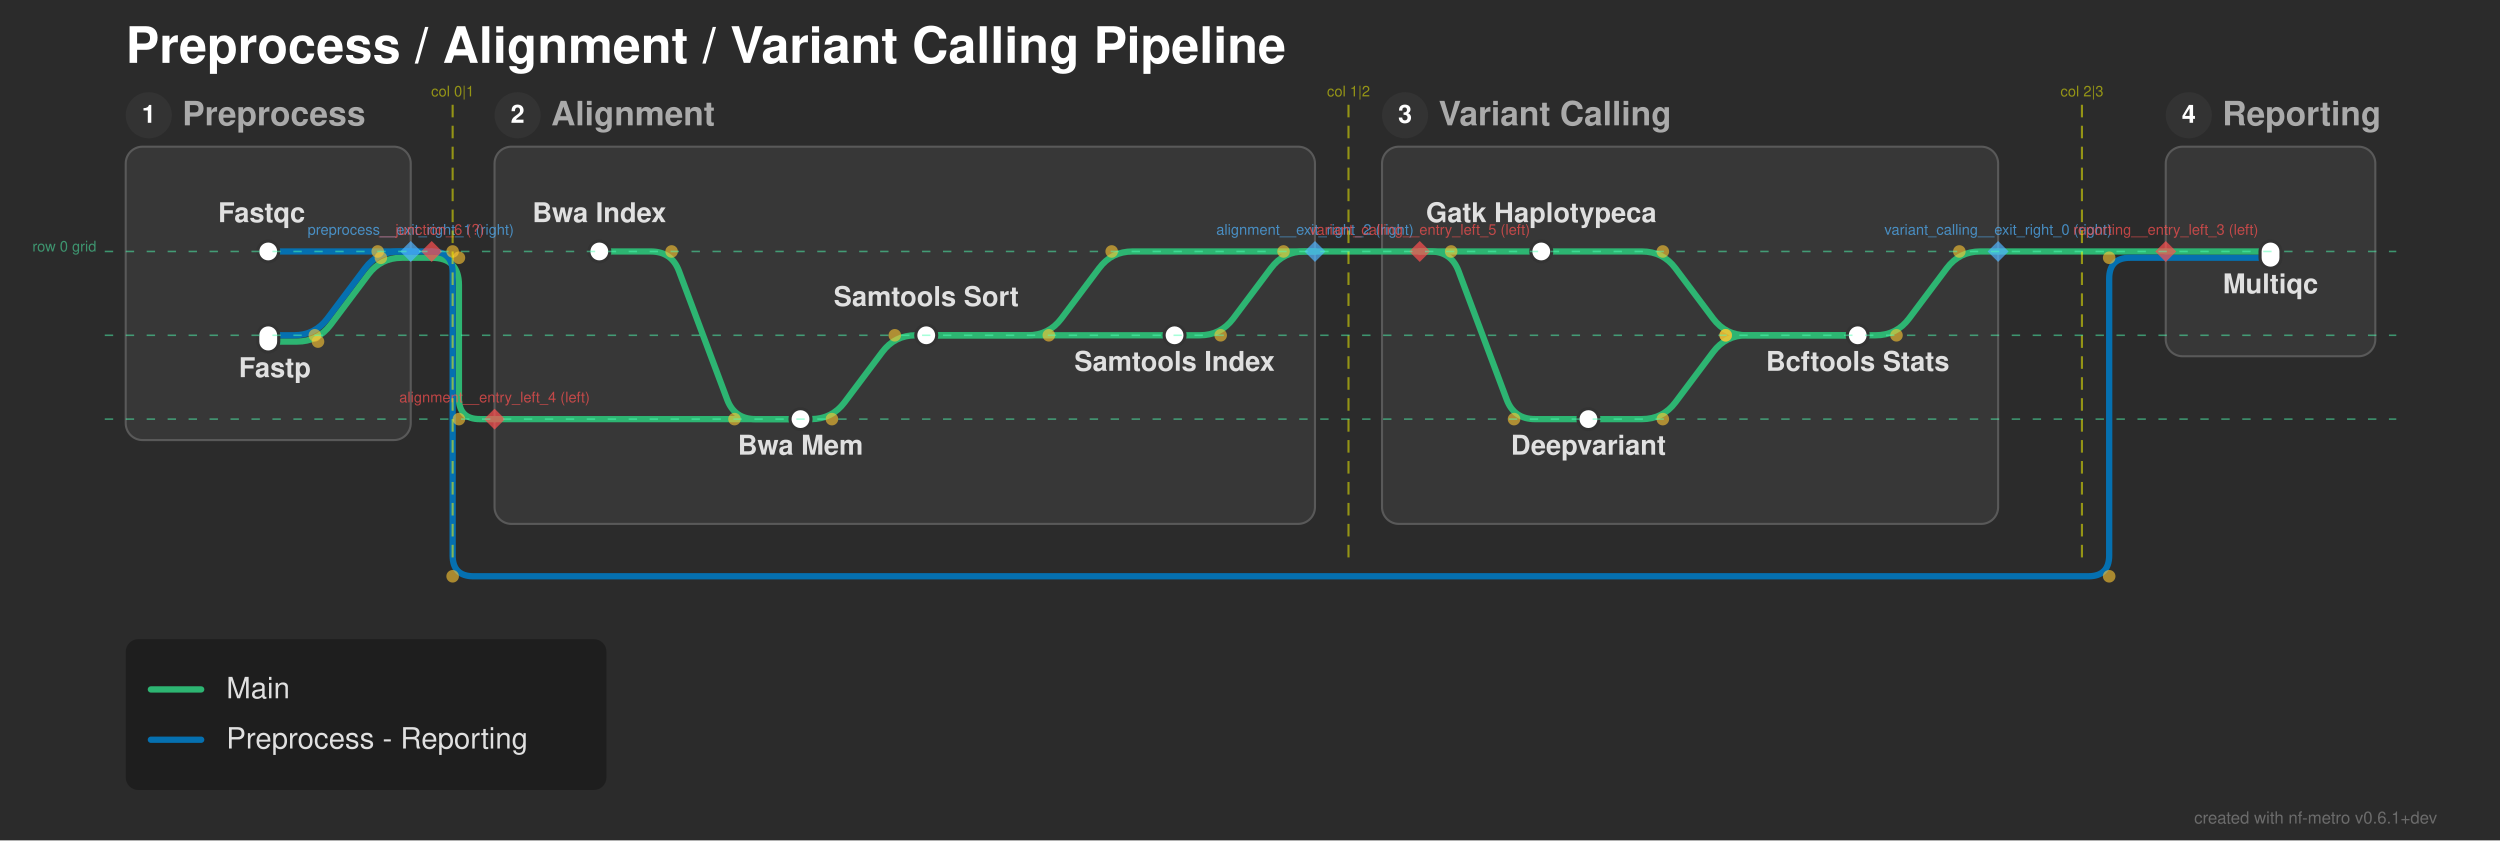
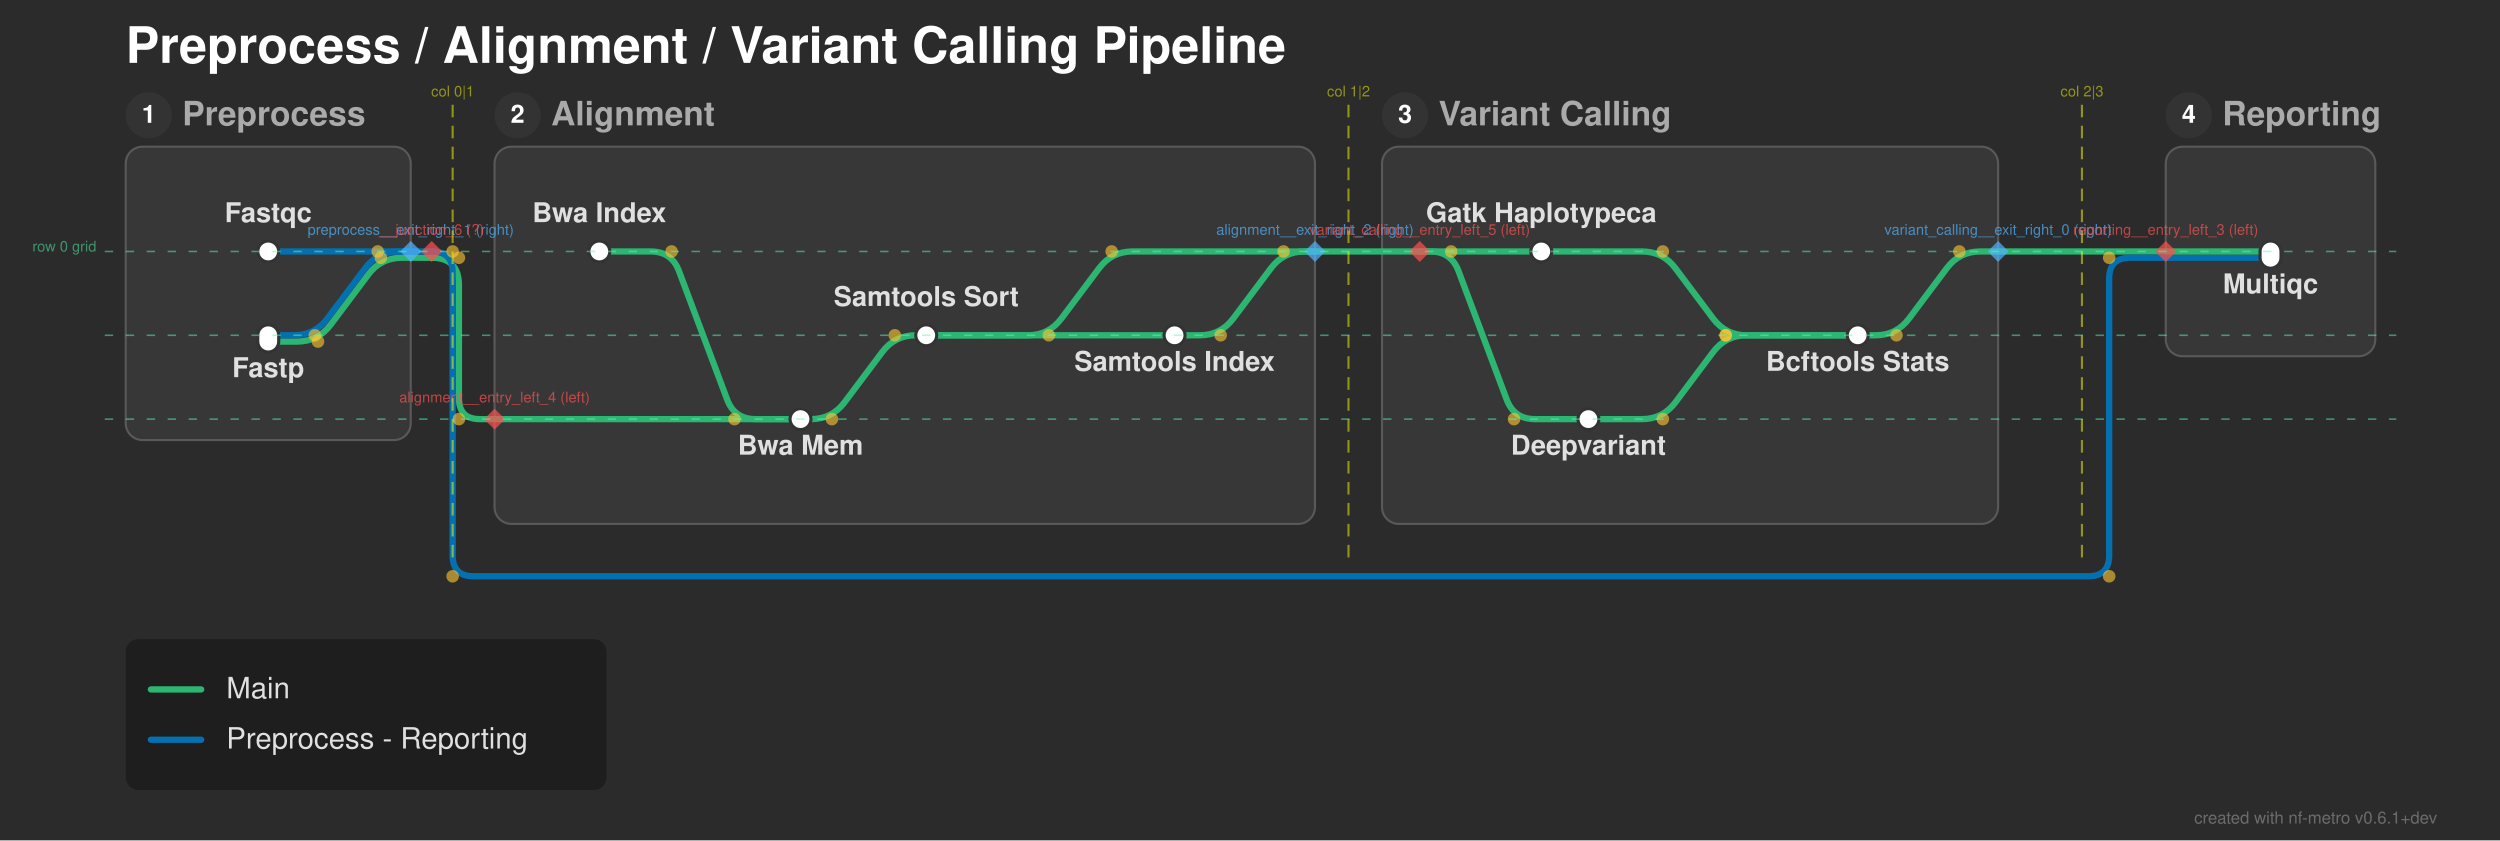
<svg xmlns="http://www.w3.org/2000/svg" width="1193" height="401" viewBox="0 0 1193 401">
  <defs>
</defs>
  <rect x="0" y="0" width="1193" height="401" fill="#2b2b2b" />
  <text x="60.0" y="30.0" font-size="24.0" fill="#ffffff" font-family="'Helvetica Neue', Helvetica, Arial, sans-serif" font-weight="bold" class="nf-metro-title">Preprocess / Alignment / Variant Calling Pipeline</text>
  <rect x="60.0" y="70.0" width="136.0" height="140.0" rx="8" ry="8" fill="#373737" stroke="#595959" stroke-width="1.0" />
  <circle cx="71.0" cy="55.0" r="11" fill="#333333" class="nf-metro-section-num-circle" />
  <text x="71.0" y="55.0" font-size="12" fill="#ffffff" font-family="'Helvetica Neue', Helvetica, Arial, sans-serif" font-weight="bold" text-anchor="middle" dy="0.3em">1</text>
  <text x="87.0" y="55.0" font-size="16.0" fill="#aaaaaa" font-family="'Helvetica Neue', Helvetica, Arial, sans-serif" font-weight="bold" dy="0.3em" class="nf-metro-section-label">Preprocess</text>
  <rect x="236.0" y="70.0" width="391.5" height="180.0" rx="8" ry="8" fill="#373737" stroke="#595959" stroke-width="1.0" />
  <circle cx="247.0" cy="55.0" r="11" fill="#333333" class="nf-metro-section-num-circle" />
  <text x="247.0" y="55.0" font-size="12" fill="#ffffff" font-family="'Helvetica Neue', Helvetica, Arial, sans-serif" font-weight="bold" text-anchor="middle" dy="0.3em">2</text>
  <text x="263.0" y="55.0" font-size="16.0" fill="#aaaaaa" font-family="'Helvetica Neue', Helvetica, Arial, sans-serif" font-weight="bold" dy="0.3em" class="nf-metro-section-label">Alignment</text>
  <rect x="659.5" y="70.0" width="294.0" height="180.0" rx="8" ry="8" fill="#373737" stroke="#595959" stroke-width="1.0" />
  <circle cx="670.5" cy="55.0" r="11" fill="#333333" class="nf-metro-section-num-circle" />
  <text x="670.5" y="55.0" font-size="12" fill="#ffffff" font-family="'Helvetica Neue', Helvetica, Arial, sans-serif" font-weight="bold" text-anchor="middle" dy="0.3em">3</text>
  <text x="686.5" y="55.0" font-size="16.0" fill="#aaaaaa" font-family="'Helvetica Neue', Helvetica, Arial, sans-serif" font-weight="bold" dy="0.3em" class="nf-metro-section-label">Variant Calling</text>
  <rect x="1033.5" y="70.0" width="100.0" height="100.0" rx="8" ry="8" fill="#373737" stroke="#595959" stroke-width="1.0" />
  <circle cx="1044.5" cy="55.0" r="11" fill="#333333" class="nf-metro-section-num-circle" />
  <text x="1044.5" y="55.0" font-size="12" fill="#ffffff" font-family="'Helvetica Neue', Helvetica, Arial, sans-serif" font-weight="bold" text-anchor="middle" dy="0.3em">4</text>
  <text x="1060.5" y="55.0" font-size="16.0" fill="#aaaaaa" font-family="'Helvetica Neue', Helvetica, Arial, sans-serif" font-weight="bold" dy="0.3em" class="nf-metro-section-label">Reporting</text>
  <path d="M382.0,200.0 L387.0,200.0 Q397.0,200.0,403.0,192.0 L421.0,168.0 Q427.0,160.0,437.0,160.0 L442.0,160.0" stroke="#2db572" stroke-width="3.0" fill="none" stroke-linecap="round" stroke-linejoin="round" />
  <path d="M758.0,200.0 L783.5,200.0 Q793.5,200.0,799.5,192.0 L817.5,168.0 Q823.5,160.0,833.5,160.0 L886.5,160.0" stroke="#2db572" stroke-width="3.0" fill="none" stroke-linecap="round" stroke-linejoin="round" />
  <path d="M236.0,200.0 L382.0,200.0" stroke="#2db572" stroke-width="3.0" stroke-linecap="round" />
  <path d="M128.0,163.0 L141.75,163.0 Q151.75,163.0,157.75,155.0 L175.75,131.0 Q181.75,123.0,191.75,123.0 L196.0,123.0" stroke="#2db572" stroke-width="3.0" fill="none" stroke-linecap="round" stroke-linejoin="round" />
  <path d="M442.0,160.0 L560.5,160.0" stroke="#2db572" stroke-width="3.0" stroke-linecap="round" />
  <path d="M886.5,160.0 L895.0,160.0 Q905.0,160.0,911.0,152.0 L929.0,128.0 Q935.0,120.0,945.0,120.0 L953.5,120.0" stroke="#2db572" stroke-width="3.0" fill="none" stroke-linecap="round" stroke-linejoin="round" />
  <path d="M442.0,160.0 L490.5,160.0 Q500.5,160.0,506.5,152.0 L524.5,128.0 Q530.5,120.0,540.5,120.0 L627.5,120.0" stroke="#2db572" stroke-width="3.0" fill="none" stroke-linecap="round" stroke-linejoin="round" />
  <path d="M560.5,160.0 L572.5,160.0 Q582.5,160.0,588.5,152.0 L606.5,128.0 Q612.5,120.0,622.5,120.0 L627.5,120.0" stroke="#2db572" stroke-width="3.0" fill="none" stroke-linecap="round" stroke-linejoin="round" />
  <path d="M128.0,160.0 L140.25,160.0 Q150.25,160.0,156.25,152.0 L174.25,128.0 Q180.25,120.0,190.25,120.0 L196.0,120.0" stroke="#0570b0" stroke-width="3.0" fill="none" stroke-linecap="round" stroke-linejoin="round" />
  <path d="M1033.5,123.0 L1083.5,123.0" stroke="#0570b0" stroke-width="3.0" stroke-linecap="round" />
  <path d="M196.0,123.0 L206.0,123.0" stroke="#2db572" stroke-width="3.0" stroke-linecap="round" />
  <path d="M206.0,123.0 L206.0,123.0 Q219.0,123.0,219.0,136.0 L219.0,190.0 Q219.0,200.0,229.0,200.0 L236.0,200.0" stroke="#2db572" stroke-width="3.0" fill="none" stroke-linecap="round" stroke-linejoin="round" />
  <path d="M286.0,120.0 L310.5,120.0 Q320.5,120.0,324.011,129.363 L346.989,190.637 Q350.5,200.0,360.5,200.0 L382.0,200.0" stroke="#2db572" stroke-width="3.0" fill="none" stroke-linecap="round" stroke-linejoin="round" />
  <path d="M735.5,120.0 L783.5,120.0 Q793.5,120.0,799.5,128.0 L817.5,152.0 Q823.5,160.0,833.5,160.0 L886.5,160.0" stroke="#2db572" stroke-width="3.0" fill="none" stroke-linecap="round" stroke-linejoin="round" />
  <path d="M1033.5,120.0 L1083.5,120.0" stroke="#2db572" stroke-width="3.0" stroke-linecap="round" />
  <path d="M677.5,120.0 L735.5,120.0" stroke="#2db572" stroke-width="3.0" stroke-linecap="round" />
  <path d="M677.5,120.0 L682.5,120.0 Q692.5,120.0,696.011,129.363 L718.989,190.637 Q722.5,200.0,732.5,200.0 L758.0,200.0" stroke="#2db572" stroke-width="3.0" fill="none" stroke-linecap="round" stroke-linejoin="round" />
  <path d="M128.0,120.0 L196.0,120.0" stroke="#0570b0" stroke-width="3.0" stroke-linecap="round" />
  <path d="M953.5,120.0 L1033.5,120.0" stroke="#2db572" stroke-width="3.0" stroke-linecap="round" />
  <path d="M196.0,120.0 L206.0,120.0" stroke="#0570b0" stroke-width="3.0" stroke-linecap="round" />
  <path d="M206.0,120.0 L206.0,120.0 Q216.0,120.0,216.0,130.0 L216.0,265.0 Q216.0,275.0,226.0,275.0 L996.5,275.0 Q1006.5,275.0,1006.5,265.0 L1006.5,133.0 Q1006.5,123.0,1016.5,123.0 L1033.5,123.0" stroke="#0570b0" stroke-width="3.0" fill="none" stroke-linecap="round" stroke-linejoin="round" />
  <path d="M627.5,120.0 L677.5,120.0" stroke="#2db572" stroke-width="3.0" stroke-linecap="round" />
  <rect x="123.0" y="115.0" width="10.0" height="10.0" rx="5.0" ry="5.0" fill="#ffffff" stroke="#333333" stroke-width="1.5" />
  <rect x="123.0" y="155.0" width="10.0" height="13.0" rx="5.0" ry="5.0" fill="#ffffff" stroke="#333333" stroke-width="1.5" />
  <rect x="281.0" y="115.0" width="10.0" height="10.0" rx="5.0" ry="5.0" fill="#ffffff" stroke="#333333" stroke-width="1.5" />
  <rect x="377.0" y="195.0" width="10.0" height="10.0" rx="5.0" ry="5.0" fill="#ffffff" stroke="#333333" stroke-width="1.5" />
  <rect x="437.0" y="155.0" width="10.0" height="10.0" rx="5.0" ry="5.0" fill="#ffffff" stroke="#333333" stroke-width="1.5" />
  <rect x="555.5" y="155.0" width="10.0" height="10.0" rx="5.0" ry="5.0" fill="#ffffff" stroke="#333333" stroke-width="1.5" />
  <rect x="730.5" y="115.0" width="10.0" height="10.0" rx="5.0" ry="5.0" fill="#ffffff" stroke="#333333" stroke-width="1.5" />
  <rect x="753.0" y="195.0" width="10.0" height="10.0" rx="5.0" ry="5.0" fill="#ffffff" stroke="#333333" stroke-width="1.5" />
  <rect x="881.5" y="155.0" width="10.0" height="10.0" rx="5.0" ry="5.0" fill="#ffffff" stroke="#333333" stroke-width="1.5" />
  <rect x="1078.5" y="115.0" width="10.0" height="13.0" rx="5.0" ry="5.0" fill="#ffffff" stroke="#333333" stroke-width="1.5" />
  <text x="286.0" y="106.0" font-size="13.0" fill="#e0e0e0" font-family="'Helvetica Neue', Helvetica, Arial, sans-serif" font-weight="bold" text-anchor="middle" dominant-baseline="auto">Bwa Index</text>
  <text x="735.5" y="106.0" font-size="13.0" fill="#e0e0e0" font-family="'Helvetica Neue', Helvetica, Arial, sans-serif" font-weight="bold" text-anchor="middle" dominant-baseline="auto">Gatk Haplotypeca</text>
  <text x="758.0" y="211.0" font-size="13.0" fill="#e0e0e0" font-family="'Helvetica Neue', Helvetica, Arial, sans-serif" font-weight="bold" text-anchor="middle" dominant-baseline="hanging">Deepvariant</text>
-   <text x="124.85" y="106.0" font-size="13.0" fill="#e0e0e0" font-family="'Helvetica Neue', Helvetica, Arial, sans-serif" font-weight="bold" text-anchor="middle" dominant-baseline="auto">Fastqc</text>
+   <text x="128.0" y="106.0" font-size="13.0" fill="#e0e0e0" font-family="'Helvetica Neue', Helvetica, Arial, sans-serif" font-weight="bold" text-anchor="middle" dominant-baseline="auto">Fastqc</text>
  <text x="1083.5" y="134.0" font-size="13.0" fill="#e0e0e0" font-family="'Helvetica Neue', Helvetica, Arial, sans-serif" font-weight="bold" text-anchor="middle" dominant-baseline="hanging">Multiqc</text>
-   <text x="131.15" y="174.0" font-size="13.0" fill="#e0e0e0" font-family="'Helvetica Neue', Helvetica, Arial, sans-serif" font-weight="bold" text-anchor="middle" dominant-baseline="hanging">Fastp</text>
+   <text x="128.0" y="174.0" font-size="13.0" fill="#e0e0e0" font-family="'Helvetica Neue', Helvetica, Arial, sans-serif" font-weight="bold" text-anchor="middle" dominant-baseline="hanging">Fastp</text>
  <text x="886.5" y="171.0" font-size="13.0" fill="#e0e0e0" font-family="'Helvetica Neue', Helvetica, Arial, sans-serif" font-weight="bold" text-anchor="middle" dominant-baseline="hanging">Bcftools Stats</text>
  <text x="382.0" y="211.0" font-size="13.0" fill="#e0e0e0" font-family="'Helvetica Neue', Helvetica, Arial, sans-serif" font-weight="bold" text-anchor="middle" dominant-baseline="hanging">Bwa Mem</text>
  <text x="442.0" y="146.0" font-size="13.0" fill="#e0e0e0" font-family="'Helvetica Neue', Helvetica, Arial, sans-serif" font-weight="bold" text-anchor="middle" dominant-baseline="auto">Samtools Sort</text>
  <text x="560.5" y="171.0" font-size="13.0" fill="#e0e0e0" font-family="'Helvetica Neue', Helvetica, Arial, sans-serif" font-weight="bold" text-anchor="middle" dominant-baseline="hanging">Samtools Index</text>
  <circle cx="320.5" cy="120.0" r="3.0" fill="rgba(255, 200, 50, 0.6)" />
  <circle cx="350.5" cy="200.0" r="3.0" fill="rgba(255, 200, 50, 0.6)" />
  <circle cx="397.0" cy="200.0" r="3.0" fill="rgba(255, 200, 50, 0.6)" />
  <circle cx="427.0" cy="160.0" r="3.0" fill="rgba(255, 200, 50, 0.6)" />
  <circle cx="793.5" cy="120.0" r="3.0" fill="rgba(255, 200, 50, 0.6)" />
  <circle cx="823.5" cy="160.0" r="3.0" fill="rgba(255, 200, 50, 0.6)" />
  <circle cx="793.5" cy="200.0" r="3.0" fill="rgba(255, 200, 50, 0.6)" />
  <circle cx="823.5" cy="160.0" r="3.0" fill="rgba(255, 200, 50, 0.6)" />
  <circle cx="905.0" cy="160.0" r="3.0" fill="rgba(255, 200, 50, 0.6)" />
  <circle cx="935.0" cy="120.0" r="3.0" fill="rgba(255, 200, 50, 0.6)" />
  <circle cx="151.75" cy="163.0" r="3.0" fill="rgba(255, 200, 50, 0.6)" />
  <circle cx="181.75" cy="123.0" r="3.0" fill="rgba(255, 200, 50, 0.6)" />
  <circle cx="500.5" cy="160.0" r="3.0" fill="rgba(255, 200, 50, 0.6)" />
  <circle cx="530.5" cy="120.0" r="3.0" fill="rgba(255, 200, 50, 0.6)" />
  <circle cx="692.5" cy="120.0" r="3.0" fill="rgba(255, 200, 50, 0.6)" />
  <circle cx="722.5" cy="200.0" r="3.0" fill="rgba(255, 200, 50, 0.6)" />
  <circle cx="582.5" cy="160.0" r="3.0" fill="rgba(255, 200, 50, 0.6)" />
  <circle cx="612.5" cy="120.0" r="3.0" fill="rgba(255, 200, 50, 0.6)" />
  <circle cx="150.25" cy="160.0" r="3.0" fill="rgba(255, 200, 50, 0.6)" />
  <circle cx="180.25" cy="120.0" r="3.0" fill="rgba(255, 200, 50, 0.6)" />
  <circle cx="219.0" cy="123.0" r="3.0" fill="rgba(255, 200, 50, 0.6)" />
  <circle cx="219.0" cy="200.0" r="3.0" fill="rgba(255, 200, 50, 0.6)" />
  <circle cx="216.0" cy="120.0" r="3.0" fill="rgba(255, 200, 50, 0.6)" />
  <circle cx="216.0" cy="275.0" r="3.0" fill="rgba(255, 200, 50, 0.6)" />
  <circle cx="1006.5" cy="275.0" r="3.0" fill="rgba(255, 200, 50, 0.6)" />
  <circle cx="1006.5" cy="123.0" r="3.0" fill="rgba(255, 200, 50, 0.6)" />
  <path d="M953.5,115.0 L958.5,120.0 L953.5,125.0 L948.5,120.0 Z" fill="rgba(80, 180, 255, 0.7)" stroke="none" />
  <text x="953.5" y="112.0" font-size="7" fill="rgba(80, 180, 255, 0.7)" font-family="'Helvetica Neue', Helvetica, Arial, sans-serif" text-anchor="middle" dominant-baseline="auto">variant_calling__exit_right_0 (right)</text>
  <path d="M196.0,115.0 L201.0,120.0 L196.0,125.0 L191.0,120.0 Z" fill="rgba(80, 180, 255, 0.7)" stroke="none" />
  <text x="196.0" y="112.0" font-size="7" fill="rgba(80, 180, 255, 0.7)" font-family="'Helvetica Neue', Helvetica, Arial, sans-serif" text-anchor="middle" dominant-baseline="auto">preprocess__exit_right_1 (right)</text>
  <path d="M627.5,115.0 L632.5,120.0 L627.5,125.0 L622.5,120.0 Z" fill="rgba(80, 180, 255, 0.7)" stroke="none" />
  <text x="627.5" y="112.0" font-size="7" fill="rgba(80, 180, 255, 0.7)" font-family="'Helvetica Neue', Helvetica, Arial, sans-serif" text-anchor="middle" dominant-baseline="auto">alignment__exit_right_2 (right)</text>
  <path d="M1033.5,115.0 L1038.5,120.0 L1033.5,125.0 L1028.5,120.0 Z" fill="rgba(255, 80, 80, 0.7)" stroke="none" />
  <text x="1033.5" y="112.0" font-size="7" fill="rgba(255, 80, 80, 0.7)" font-family="'Helvetica Neue', Helvetica, Arial, sans-serif" text-anchor="middle" dominant-baseline="auto">reporting__entry_left_3 (left)</text>
  <path d="M236.0,195.0 L241.0,200.0 L236.0,205.0 L231.0,200.0 Z" fill="rgba(255, 80, 80, 0.7)" stroke="none" />
  <text x="236.0" y="192.0" font-size="7" fill="rgba(255, 80, 80, 0.7)" font-family="'Helvetica Neue', Helvetica, Arial, sans-serif" text-anchor="middle" dominant-baseline="auto">alignment__entry_left_4 (left)</text>
  <path d="M677.5,115.0 L682.5,120.0 L677.5,125.0 L672.5,120.0 Z" fill="rgba(255, 80, 80, 0.7)" stroke="none" />
  <text x="677.5" y="112.0" font-size="7" fill="rgba(255, 80, 80, 0.7)" font-family="'Helvetica Neue', Helvetica, Arial, sans-serif" text-anchor="middle" dominant-baseline="auto">variant_calling__entry_left_5 (left)</text>
  <path d="M206.0,115.0 L211.0,120.0 L206.0,125.0 L201.0,120.0 Z" fill="rgba(255, 80, 80, 0.7)" stroke="none" />
  <text x="206.0" y="112.0" font-size="7" fill="rgba(255, 80, 80, 0.7)" font-family="'Helvetica Neue', Helvetica, Arial, sans-serif" text-anchor="middle" dominant-baseline="auto">__junction_6 (?)</text>
  <path d="M216.0,50.0 L216.0,270.0" stroke="rgba(255, 255, 0, 0.5)" stroke-width="1" stroke-dasharray="6,4" />
  <text x="216.0" y="46.0" font-size="7" fill="rgba(255, 255, 0, 0.5)" font-family="'Helvetica Neue', Helvetica, Arial, sans-serif" text-anchor="middle">col 0|1</text>
  <path d="M643.5,50.0 L643.5,270.0" stroke="rgba(255, 255, 0, 0.5)" stroke-width="1" stroke-dasharray="6,4" />
  <text x="643.5" y="46.0" font-size="7" fill="rgba(255, 255, 0, 0.5)" font-family="'Helvetica Neue', Helvetica, Arial, sans-serif" text-anchor="middle">col 1|2</text>
  <path d="M993.5,50.0 L993.5,270.0" stroke="rgba(255, 255, 0, 0.5)" stroke-width="1" stroke-dasharray="6,4" />
  <text x="993.5" y="46.0" font-size="7" fill="rgba(255, 255, 0, 0.5)" font-family="'Helvetica Neue', Helvetica, Arial, sans-serif" text-anchor="middle">col 2|3</text>
  <path d="M50.0,120.0 L1143.5,120.0" stroke="rgba(80, 255, 180, 0.5)" stroke-width="0.75" stroke-dasharray="4,6" />
  <text x="46.0" y="120.0" font-size="7" fill="rgba(80, 255, 180, 0.5)" font-family="'Helvetica Neue', Helvetica, Arial, sans-serif" text-anchor="end">row 0 grid</text>
  <path d="M50.0,160.0 L1143.5,160.0" stroke="rgba(80, 255, 180, 0.5)" stroke-width="0.75" stroke-dasharray="4,6" />
  <path d="M50.0,200.0 L1143.5,200.0" stroke="rgba(80, 255, 180, 0.5)" stroke-width="0.75" stroke-dasharray="4,6" />
  <rect x="60.0" y="305.0" width="229.4" height="72.0" rx="6" ry="6" fill="rgba(0, 0, 0, 0.3)" />
  <path d="M72.0,329.0 L96.0,329.0" stroke="#2db572" stroke-width="3.0" stroke-linecap="round" />
  <text x="108.0" y="329.0" font-size="14.0" fill="#e0e0e0" font-family="'Helvetica Neue', Helvetica, Arial, sans-serif" dy="0.3em">Main</text>
  <path d="M72.0,353.0 L96.0,353.0" stroke="#0570b0" stroke-width="3.0" stroke-linecap="round" />
  <text x="108.0" y="353.0" font-size="14.0" fill="#e0e0e0" font-family="'Helvetica Neue', Helvetica, Arial, sans-serif" dy="0.3em">Preprocess - Reporting</text>
  <text x="1163.0" y="393.0" font-size="8" fill="rgba(150, 150, 150, 0.6)" font-family="'Helvetica Neue', Helvetica, Arial, sans-serif" text-anchor="end">created with nf-metro v0.6.1+dev</text>
</svg>
